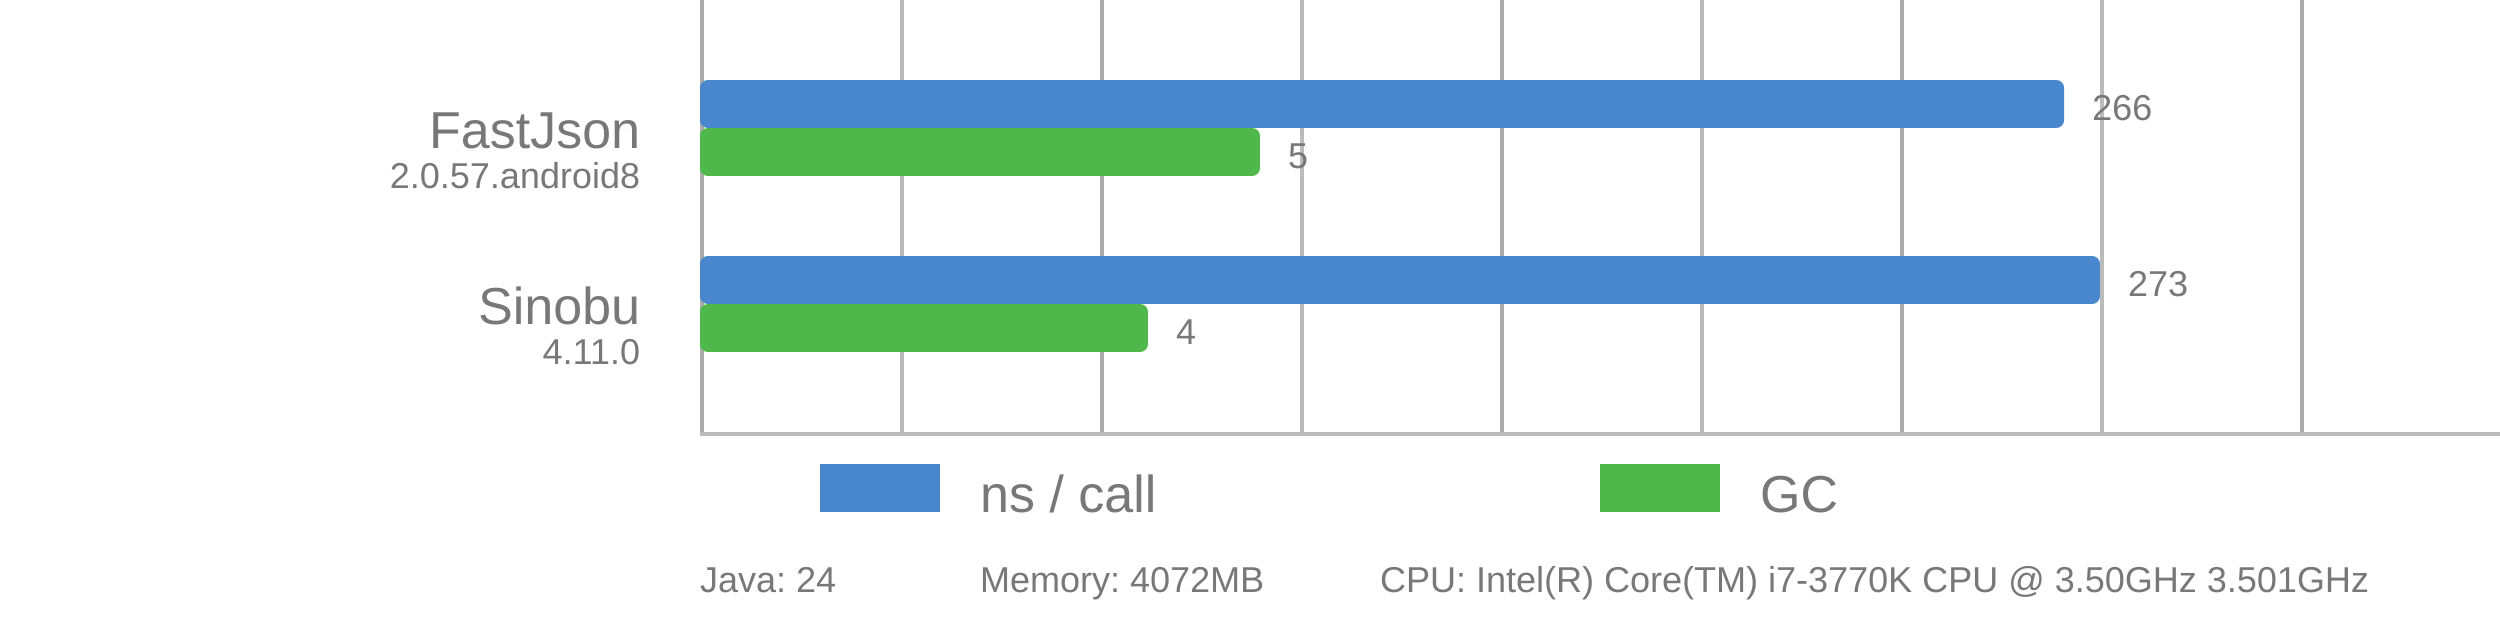
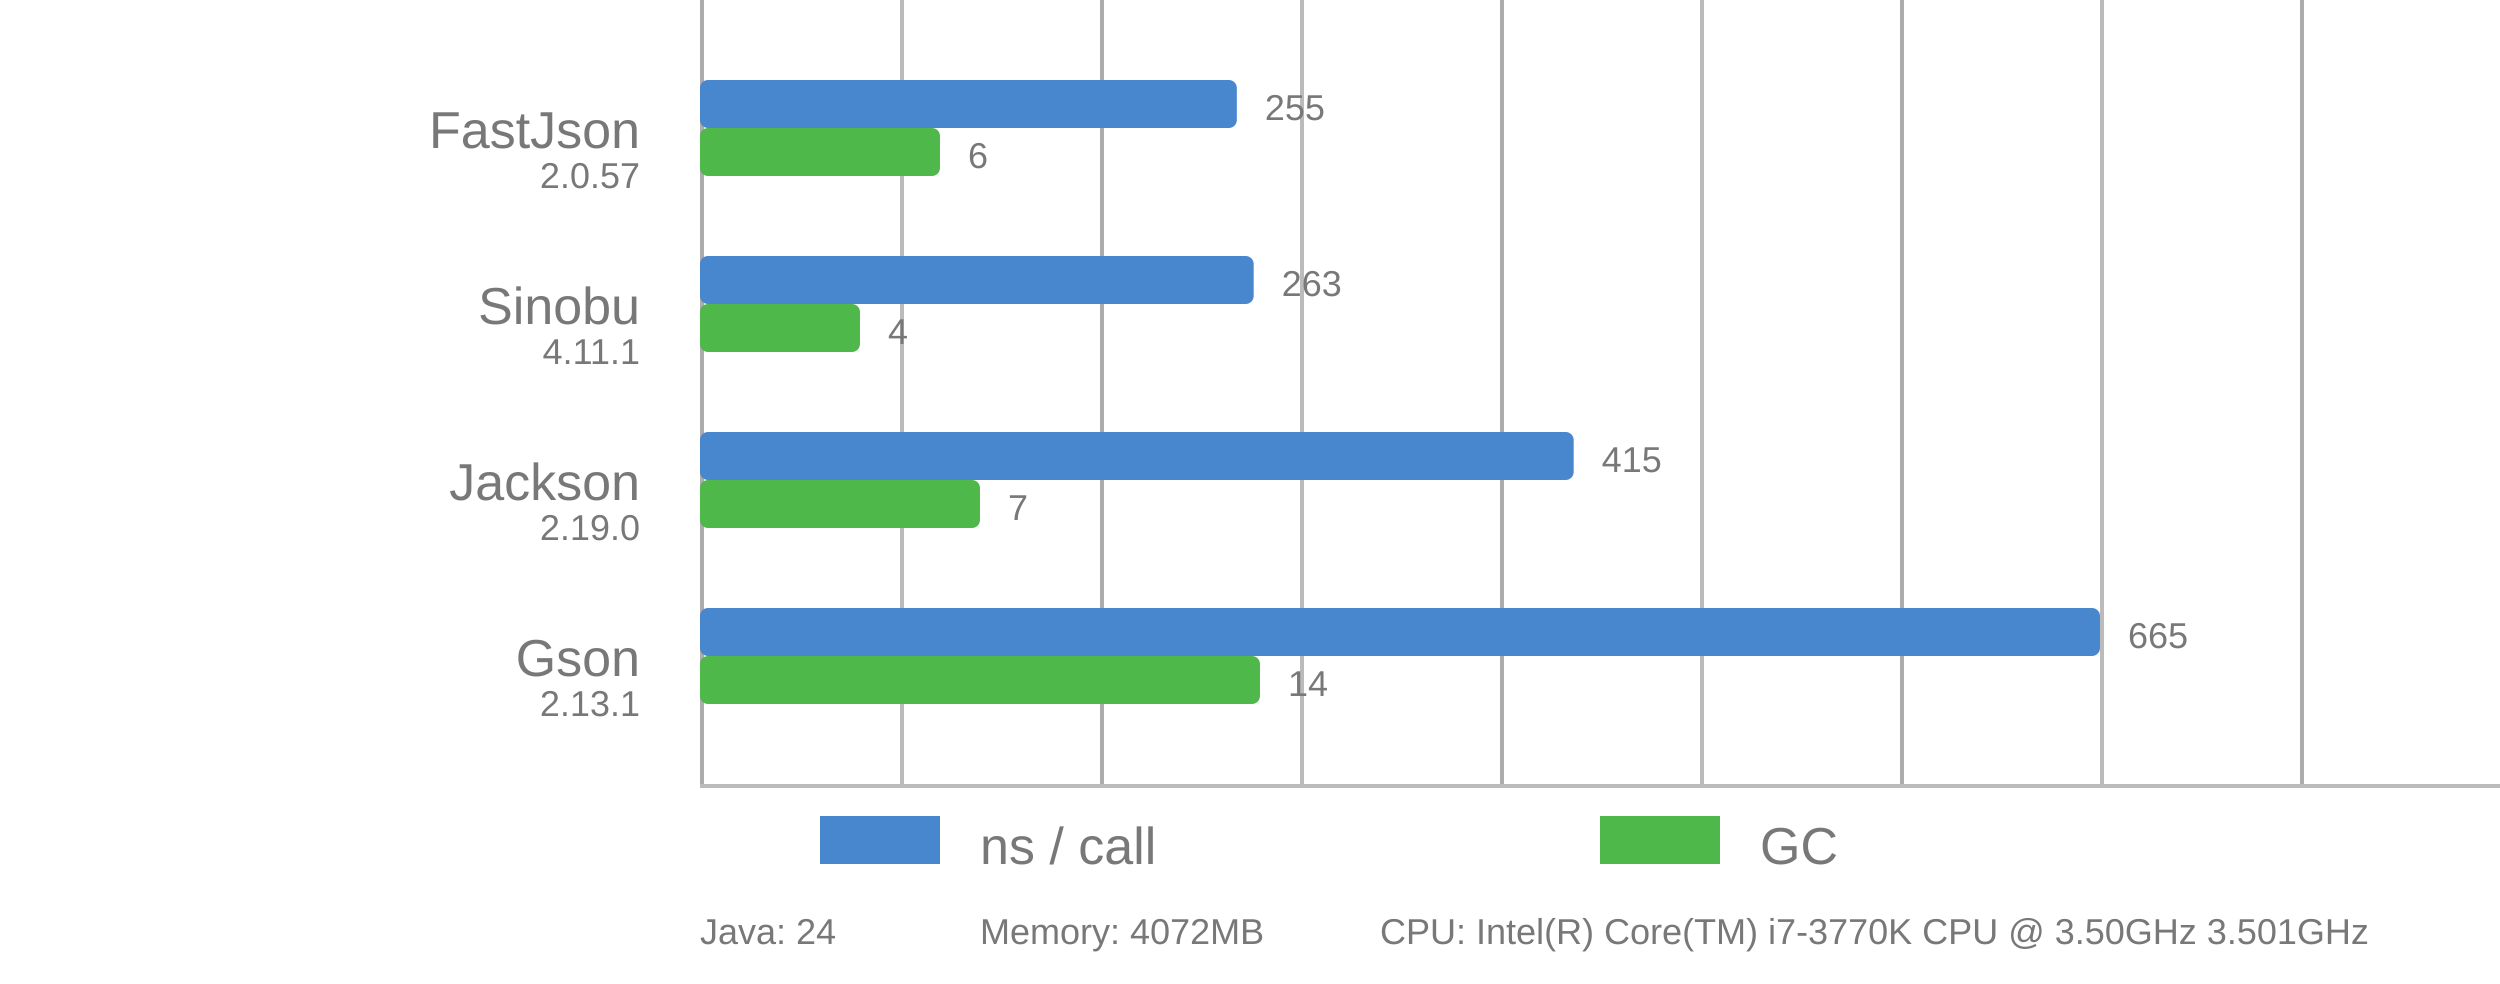
- <svg xmlns="http://www.w3.org/2000/svg" viewBox="0 0 625 158">
+ <svg xmlns="http://www.w3.org/2000/svg" viewBox="0 0 625 246">
  <style>
      text {
          font-family: Arial;
          font-size: 13px;
          fill: #787878;
      }

      .desc {
          font-size: 9px;
      }

      .vline {
          fill: #acacac;
          stroke: none;
          stroke-width: 0;
      }

      .subline {
          fill: #bbb;
          stroke: none;
          stroke-width: 0;
      }

      .bar {
          stroke-linejoin: round;
          height: 12px;
      }
  </style>
-   <rect x="175" y="0" width="1" height="108" class="vline" />
-   <rect x="275" y="0" width="1" height="108" class="vline" />
-   <rect x="375" y="0" width="1" height="108" class="vline" />
-   <rect x="475" y="0" width="1" height="108" class="vline" />
-   <rect x="575" y="0" width="1" height="108" class="vline" />
-   <rect x="225" y="0" width="1" height="108" class="subline" />
-   <rect x="325" y="0" width="1" height="108" class="subline" />
-   <rect x="425" y="0" width="1" height="108" class="subline" />
-   <rect x="525" y="0" width="1" height="108" class="subline" />
-   <rect x="175" y="108" width="450" height="1" class="subline" />
-   <rect x="205" y="116" width="30" fill="#4886CD" class="bar" />
-   <text x="245" y="128">ns / call</text>
-   <rect x="400" y="116" width="30" fill="#4FB84B" class="bar" />
-   <text x="440" y="128">GC</text>
+   <rect x="175" y="0" width="1" height="196" class="vline" />
+   <rect x="275" y="0" width="1" height="196" class="vline" />
+   <rect x="375" y="0" width="1" height="196" class="vline" />
+   <rect x="475" y="0" width="1" height="196" class="vline" />
+   <rect x="575" y="0" width="1" height="196" class="vline" />
+   <rect x="225" y="0" width="1" height="196" class="subline" />
+   <rect x="325" y="0" width="1" height="196" class="subline" />
+   <rect x="425" y="0" width="1" height="196" class="subline" />
+   <rect x="525" y="0" width="1" height="196" class="subline" />
+   <rect x="175" y="196" width="450" height="1" class="subline" />
+   <rect x="205" y="204" width="30" fill="#4886CD" class="bar" />
+   <text x="245" y="216">ns / call</text>
+   <rect x="400" y="204" width="30" fill="#4FB84B" class="bar" />
+   <text x="440" y="216">GC</text>
  <text x="160" y="37" text-anchor="end">FastJson</text>
-   <text x="160" y="47" text-anchor="end" class="desc">2.0.57.android8</text>
-   <rect x="175" y="20" width="341.03" rx="2" ry="2" fill="#4886CD" class="bar" />
-   <text x="523.03" y="30" class="desc">266</text>
-   <rect x="175" y="32" width="140.00" rx="2" ry="2" fill="#4FB84B" class="bar" />
-   <text x="322.00" y="42" class="desc">5</text>
+   <text x="160" y="47" text-anchor="end" class="desc">2.0.57</text>
+   <rect x="175" y="20" width="134.21" rx="2" ry="2" fill="#4886CD" class="bar" />
+   <text x="316.21" y="30" class="desc">255</text>
+   <rect x="175" y="32" width="60.00" rx="2" ry="2" fill="#4FB84B" class="bar" />
+   <text x="242.00" y="42" class="desc">6</text>
  <text x="160" y="81" text-anchor="end">Sinobu</text>
-   <text x="160" y="91" text-anchor="end" class="desc">4.11.0</text>
-   <rect x="175" y="64" width="350.00" rx="2" ry="2" fill="#4886CD" class="bar" />
-   <text x="532.00" y="74" class="desc">273</text>
-   <rect x="175" y="76" width="112.00" rx="2" ry="2" fill="#4FB84B" class="bar" />
-   <text x="294.00" y="86" class="desc">4</text>
-   <text x="175" y="148" class="desc">Java: 24</text>
-   <text x="245" y="148" class="desc">Memory: 4072MB</text>
-   <text x="345" y="148" class="desc">CPU: Intel(R) Core(TM) i7-3770K CPU @ 3.50GHz 3.501GHz</text>
+   <text x="160" y="91" text-anchor="end" class="desc">4.11.1</text>
+   <rect x="175" y="64" width="138.42" rx="2" ry="2" fill="#4886CD" class="bar" />
+   <text x="320.42" y="74" class="desc">263</text>
+   <rect x="175" y="76" width="40.00" rx="2" ry="2" fill="#4FB84B" class="bar" />
+   <text x="222.00" y="86" class="desc">4</text>
+   <text x="160" y="125" text-anchor="end">Jackson</text>
+   <text x="160" y="135" text-anchor="end" class="desc">2.19.0</text>
+   <rect x="175" y="108" width="218.42" rx="2" ry="2" fill="#4886CD" class="bar" />
+   <text x="400.42" y="118" class="desc">415</text>
+   <rect x="175" y="120" width="70.00" rx="2" ry="2" fill="#4FB84B" class="bar" />
+   <text x="252.00" y="130" class="desc">7</text>
+   <text x="160" y="169" text-anchor="end">Gson</text>
+   <text x="160" y="179" text-anchor="end" class="desc">2.13.1</text>
+   <rect x="175" y="152" width="350.00" rx="2" ry="2" fill="#4886CD" class="bar" />
+   <text x="532.00" y="162" class="desc">665</text>
+   <rect x="175" y="164" width="140.00" rx="2" ry="2" fill="#4FB84B" class="bar" />
+   <text x="322.00" y="174" class="desc">14</text>
+   <text x="175" y="236" class="desc">Java: 24</text>
+   <text x="245" y="236" class="desc">Memory: 4072MB</text>
+   <text x="345" y="236" class="desc">CPU: Intel(R) Core(TM) i7-3770K CPU @ 3.50GHz 3.501GHz</text>
</svg>
